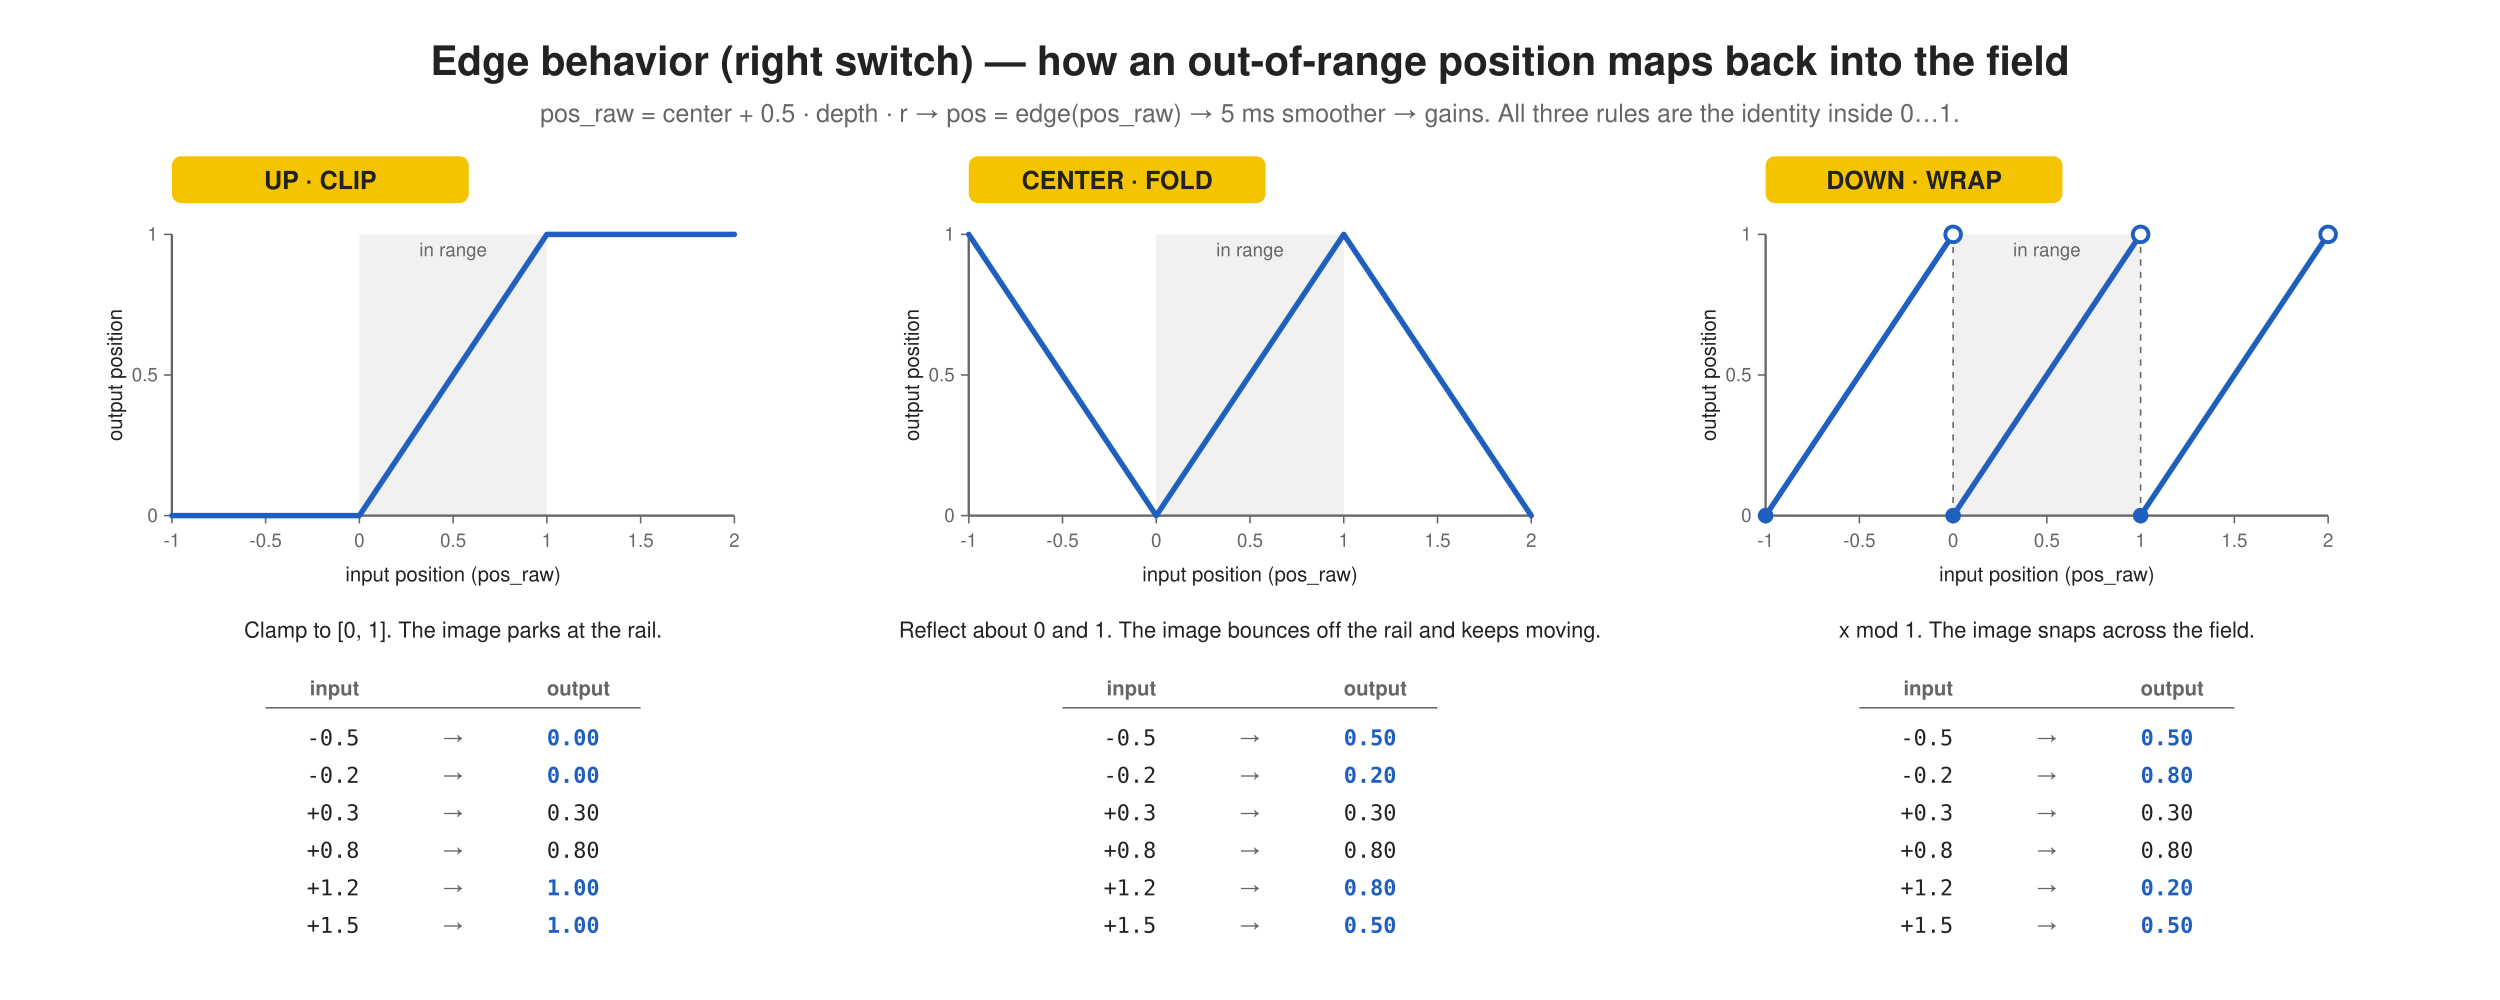
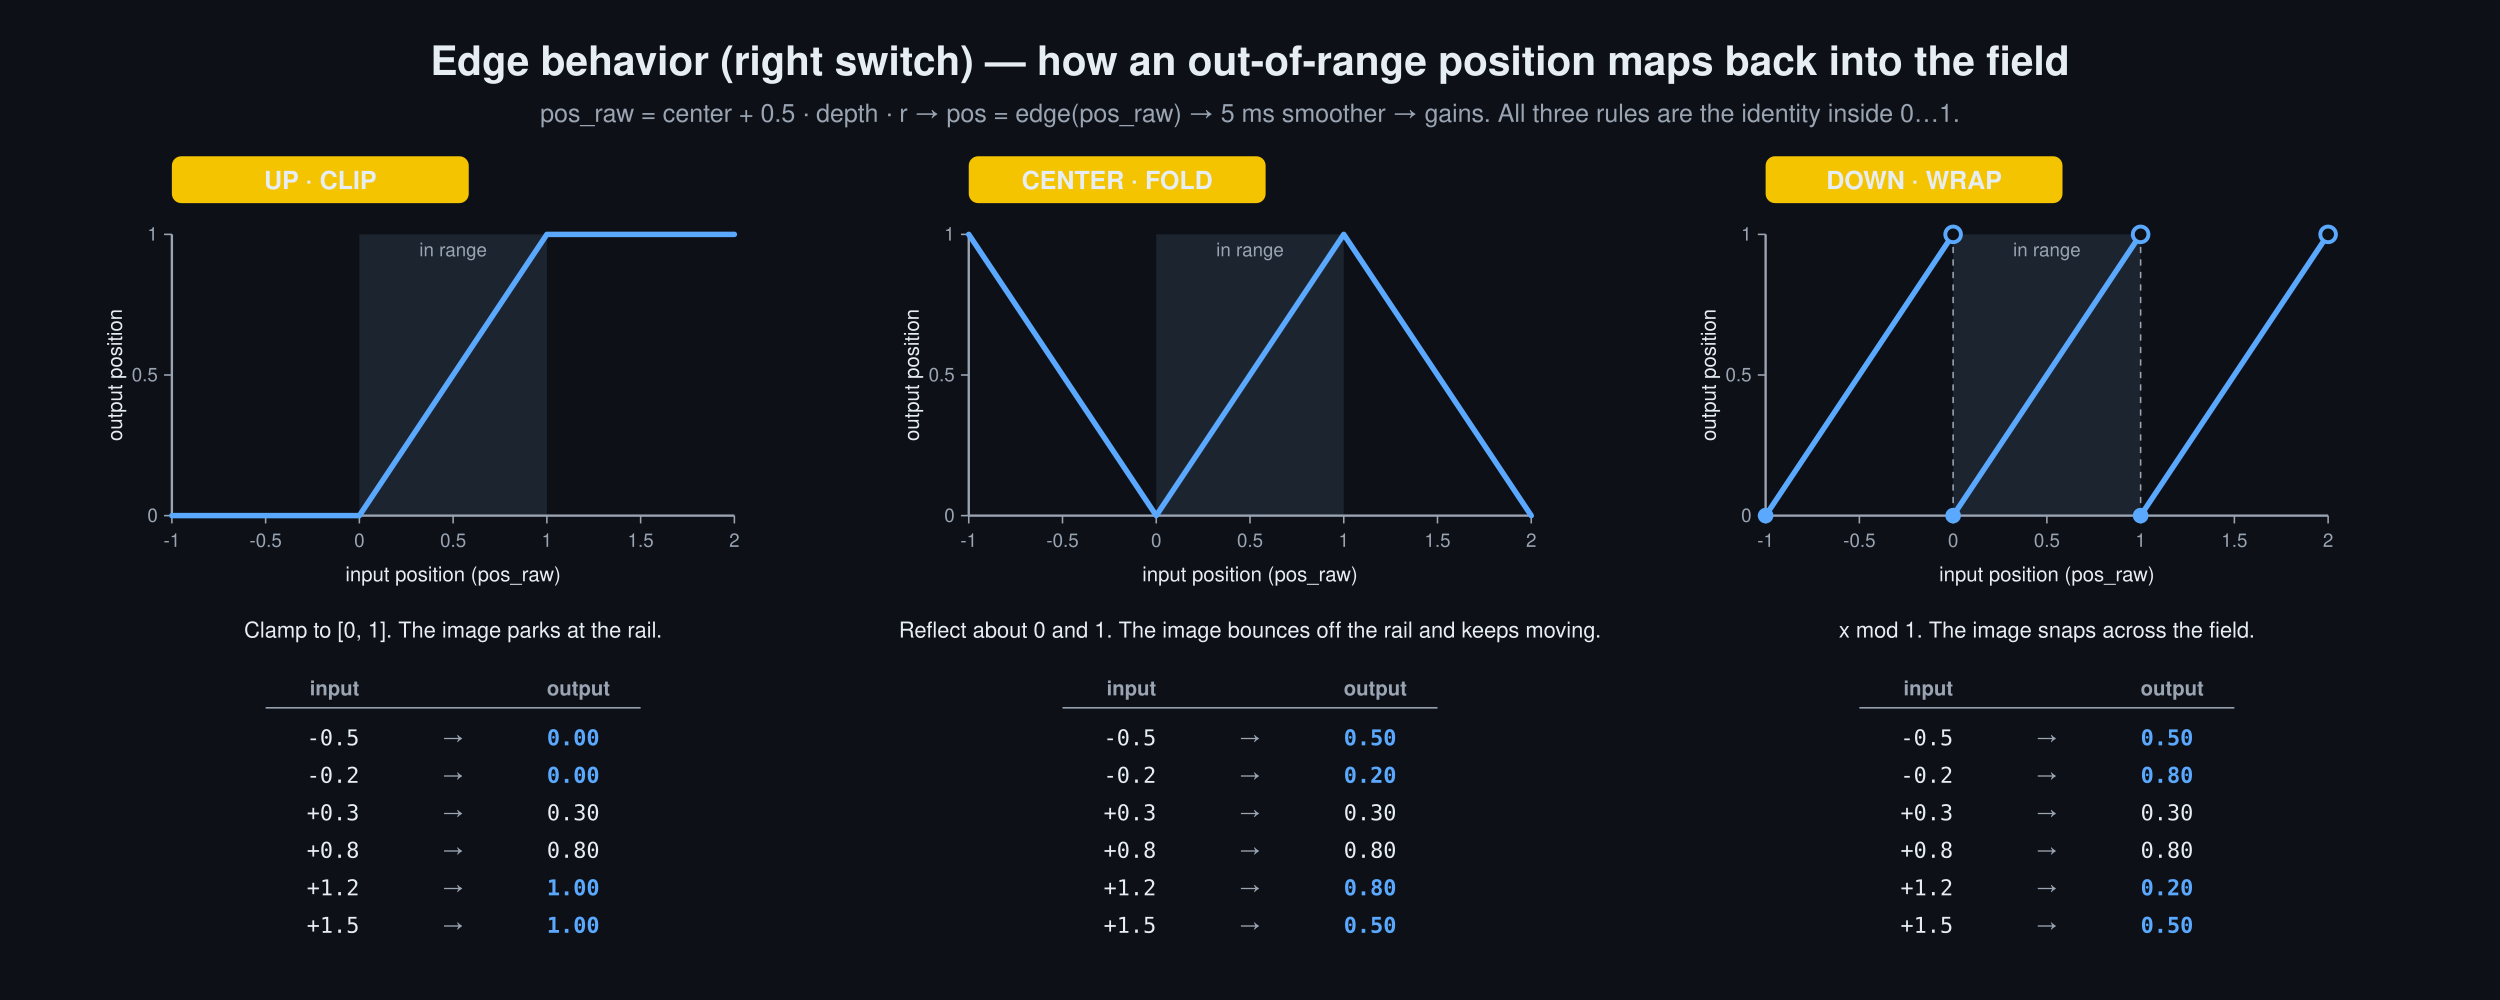
<svg xmlns="http://www.w3.org/2000/svg" width="1600" height="640" viewBox="0 0 1600 640" font-family="Helvetica, Arial, sans-serif">
-   <rect width="1600" height="640" fill="#ffffff" />
-   <text x="800.0" y="48" text-anchor="middle" font-size="26" font-weight="bold" fill="#222222">Edge behavior (right switch) — how an out-of-range position maps back into the field</text>
-   <text x="800.0" y="78" text-anchor="middle" font-size="16" fill="#666666">pos_raw = center + 0.5 · depth · r  →  pos = edge(pos_raw)  →  5 ms smoother  →  gains.  All three rules are the identity inside 0…1.</text>
+   <rect width="1600" height="640" fill="#0d1117" />
+   <text x="800.0" y="48" text-anchor="middle" font-size="26" font-weight="bold" fill="#e6edf3">Edge behavior (right switch) — how an out-of-range position maps back into the field</text>
+   <text x="800.0" y="78" text-anchor="middle" font-size="16" fill="#9aa4b2">pos_raw = center + 0.5 · depth · r  →  pos = edge(pos_raw)  →  5 ms smoother  →  gains.  All three rules are the identity inside 0…1.</text>
  <g transform="translate(60,0)">
    <rect x="50" y="100" width="190" height="30" rx="6" fill="#f5c400" />
-     <text x="145" y="121" text-anchor="middle" font-size="16" font-weight="bold" fill="#222222">UP · CLIP</text>
-     <rect x="170.0" y="150" width="120.0" height="180" fill="#f1f1f1" />
-     <text x="230.0" y="164" text-anchor="middle" font-size="12" fill="#666666">in range</text>
-     <line x1="50" y1="330" x2="410" y2="330" stroke="#666666" stroke-width="1.5" />
-     <line x1="50" y1="150" x2="50" y2="330" stroke="#666666" stroke-width="1.5" />
-     <line x1="50.0" y1="330" x2="50.0" y2="335" stroke="#666666" />
-     <text x="50.0" y="350" text-anchor="middle" font-size="12" fill="#666666">-1</text>
-     <line x1="110.0" y1="330" x2="110.0" y2="335" stroke="#666666" />
-     <text x="110.0" y="350" text-anchor="middle" font-size="12" fill="#666666">-0.5</text>
-     <line x1="170.0" y1="330" x2="170.0" y2="335" stroke="#666666" />
-     <text x="170.0" y="350" text-anchor="middle" font-size="12" fill="#666666">0</text>
-     <line x1="230.0" y1="330" x2="230.0" y2="335" stroke="#666666" />
-     <text x="230.0" y="350" text-anchor="middle" font-size="12" fill="#666666">0.5</text>
-     <line x1="290.0" y1="330" x2="290.0" y2="335" stroke="#666666" />
-     <text x="290.0" y="350" text-anchor="middle" font-size="12" fill="#666666">1</text>
-     <line x1="350.0" y1="330" x2="350.0" y2="335" stroke="#666666" />
-     <text x="350.0" y="350" text-anchor="middle" font-size="12" fill="#666666">1.5</text>
-     <line x1="410.0" y1="330" x2="410.0" y2="335" stroke="#666666" />
-     <text x="410.0" y="350" text-anchor="middle" font-size="12" fill="#666666">2</text>
-     <line x1="45" y1="330.0" x2="50" y2="330.0" stroke="#666666" />
-     <text x="41" y="334.0" text-anchor="end" font-size="12" fill="#666666">0</text>
-     <line x1="45" y1="240.0" x2="50" y2="240.0" stroke="#666666" />
-     <text x="41" y="244.0" text-anchor="end" font-size="12" fill="#666666">0.5</text>
-     <line x1="45" y1="150.0" x2="50" y2="150.0" stroke="#666666" />
-     <text x="41" y="154.0" text-anchor="end" font-size="12" fill="#666666">1</text>
-     <text x="230.0" y="372" text-anchor="middle" font-size="13" fill="#222222">input position (pos_raw)</text>
-     <text transform="translate(18,240.0) rotate(-90)" text-anchor="middle" font-size="13" fill="#222222">output position</text>
-     <polyline points="50.0,330.0 170.0,330.0 290.0,150.0 410.0,150.0" stroke="#1f5fbf" stroke-width="3.5" fill="none" stroke-linejoin="round" stroke-linecap="round" />
-     <text x="230.0" y="408" text-anchor="middle" font-size="14" fill="#222222">Clamp to [0, 1]. The image parks at the rail.</text>
-     <text x="170.0" y="445" text-anchor="end" font-size="13" font-weight="bold" fill="#666666">input</text>
-     <text x="290.0" y="445" text-anchor="start" font-size="13" font-weight="bold" fill="#666666">output</text>
-     <line x1="110.0" y1="453" x2="350.0" y2="453" stroke="#666666" />
-     <text x="170.0" y="477" text-anchor="end" font-size="14" font-family="Menlo, Consolas, monospace" fill="#222222">-0.5</text>
-     <text x="230.0" y="477" text-anchor="middle" font-size="14" fill="#666666">→</text>
-     <text x="290.0" y="477" text-anchor="start" font-size="14" font-family="Menlo, Consolas, monospace" font-weight="bold" fill="#1f5fbf">0.00</text>
-     <text x="170.0" y="501" text-anchor="end" font-size="14" font-family="Menlo, Consolas, monospace" fill="#222222">-0.2</text>
-     <text x="230.0" y="501" text-anchor="middle" font-size="14" fill="#666666">→</text>
-     <text x="290.0" y="501" text-anchor="start" font-size="14" font-family="Menlo, Consolas, monospace" font-weight="bold" fill="#1f5fbf">0.00</text>
-     <text x="170.0" y="525" text-anchor="end" font-size="14" font-family="Menlo, Consolas, monospace" fill="#222222">+0.3</text>
-     <text x="230.0" y="525" text-anchor="middle" font-size="14" fill="#666666">→</text>
-     <text x="290.0" y="525" text-anchor="start" font-size="14" font-family="Menlo, Consolas, monospace" fill="#222222">0.30</text>
-     <text x="170.0" y="549" text-anchor="end" font-size="14" font-family="Menlo, Consolas, monospace" fill="#222222">+0.8</text>
-     <text x="230.0" y="549" text-anchor="middle" font-size="14" fill="#666666">→</text>
-     <text x="290.0" y="549" text-anchor="start" font-size="14" font-family="Menlo, Consolas, monospace" fill="#222222">0.80</text>
-     <text x="170.0" y="573" text-anchor="end" font-size="14" font-family="Menlo, Consolas, monospace" fill="#222222">+1.2</text>
-     <text x="230.0" y="573" text-anchor="middle" font-size="14" fill="#666666">→</text>
-     <text x="290.0" y="573" text-anchor="start" font-size="14" font-family="Menlo, Consolas, monospace" font-weight="bold" fill="#1f5fbf">1.00</text>
-     <text x="170.0" y="597" text-anchor="end" font-size="14" font-family="Menlo, Consolas, monospace" fill="#222222">+1.5</text>
-     <text x="230.0" y="597" text-anchor="middle" font-size="14" fill="#666666">→</text>
-     <text x="290.0" y="597" text-anchor="start" font-size="14" font-family="Menlo, Consolas, monospace" font-weight="bold" fill="#1f5fbf">1.00</text>
+     <text x="145" y="121" text-anchor="middle" font-size="16" font-weight="bold" fill="#e6edf3">UP · CLIP</text>
+     <rect x="170.0" y="150" width="120.0" height="180" fill="#1c2430" />
+     <text x="230.0" y="164" text-anchor="middle" font-size="12" fill="#9aa4b2">in range</text>
+     <line x1="50" y1="330" x2="410" y2="330" stroke="#9aa4b2" stroke-width="1.5" />
+     <line x1="50" y1="150" x2="50" y2="330" stroke="#9aa4b2" stroke-width="1.5" />
+     <line x1="50.0" y1="330" x2="50.0" y2="335" stroke="#9aa4b2" />
+     <text x="50.0" y="350" text-anchor="middle" font-size="12" fill="#9aa4b2">-1</text>
+     <line x1="110.0" y1="330" x2="110.0" y2="335" stroke="#9aa4b2" />
+     <text x="110.0" y="350" text-anchor="middle" font-size="12" fill="#9aa4b2">-0.5</text>
+     <line x1="170.0" y1="330" x2="170.0" y2="335" stroke="#9aa4b2" />
+     <text x="170.0" y="350" text-anchor="middle" font-size="12" fill="#9aa4b2">0</text>
+     <line x1="230.0" y1="330" x2="230.0" y2="335" stroke="#9aa4b2" />
+     <text x="230.0" y="350" text-anchor="middle" font-size="12" fill="#9aa4b2">0.5</text>
+     <line x1="290.0" y1="330" x2="290.0" y2="335" stroke="#9aa4b2" />
+     <text x="290.0" y="350" text-anchor="middle" font-size="12" fill="#9aa4b2">1</text>
+     <line x1="350.0" y1="330" x2="350.0" y2="335" stroke="#9aa4b2" />
+     <text x="350.0" y="350" text-anchor="middle" font-size="12" fill="#9aa4b2">1.5</text>
+     <line x1="410.0" y1="330" x2="410.0" y2="335" stroke="#9aa4b2" />
+     <text x="410.0" y="350" text-anchor="middle" font-size="12" fill="#9aa4b2">2</text>
+     <line x1="45" y1="330.0" x2="50" y2="330.0" stroke="#9aa4b2" />
+     <text x="41" y="334.0" text-anchor="end" font-size="12" fill="#9aa4b2">0</text>
+     <line x1="45" y1="240.0" x2="50" y2="240.0" stroke="#9aa4b2" />
+     <text x="41" y="244.0" text-anchor="end" font-size="12" fill="#9aa4b2">0.5</text>
+     <line x1="45" y1="150.0" x2="50" y2="150.0" stroke="#9aa4b2" />
+     <text x="41" y="154.0" text-anchor="end" font-size="12" fill="#9aa4b2">1</text>
+     <text x="230.0" y="372" text-anchor="middle" font-size="13" fill="#e6edf3">input position (pos_raw)</text>
+     <text transform="translate(18,240.0) rotate(-90)" text-anchor="middle" font-size="13" fill="#e6edf3">output position</text>
+     <polyline points="50.0,330.0 170.0,330.0 290.0,150.0 410.0,150.0" stroke="#5aa9ff" stroke-width="3.5" fill="none" stroke-linejoin="round" stroke-linecap="round" />
+     <text x="230.0" y="408" text-anchor="middle" font-size="14" fill="#e6edf3">Clamp to [0, 1]. The image parks at the rail.</text>
+     <text x="170.0" y="445" text-anchor="end" font-size="13" font-weight="bold" fill="#9aa4b2">input</text>
+     <text x="290.0" y="445" text-anchor="start" font-size="13" font-weight="bold" fill="#9aa4b2">output</text>
+     <line x1="110.0" y1="453" x2="350.0" y2="453" stroke="#9aa4b2" />
+     <text x="170.0" y="477" text-anchor="end" font-size="14" font-family="Menlo, Consolas, monospace" fill="#e6edf3">-0.5</text>
+     <text x="230.0" y="477" text-anchor="middle" font-size="14" fill="#9aa4b2">→</text>
+     <text x="290.0" y="477" text-anchor="start" font-size="14" font-family="Menlo, Consolas, monospace" font-weight="bold" fill="#5aa9ff">0.00</text>
+     <text x="170.0" y="501" text-anchor="end" font-size="14" font-family="Menlo, Consolas, monospace" fill="#e6edf3">-0.2</text>
+     <text x="230.0" y="501" text-anchor="middle" font-size="14" fill="#9aa4b2">→</text>
+     <text x="290.0" y="501" text-anchor="start" font-size="14" font-family="Menlo, Consolas, monospace" font-weight="bold" fill="#5aa9ff">0.00</text>
+     <text x="170.0" y="525" text-anchor="end" font-size="14" font-family="Menlo, Consolas, monospace" fill="#e6edf3">+0.3</text>
+     <text x="230.0" y="525" text-anchor="middle" font-size="14" fill="#9aa4b2">→</text>
+     <text x="290.0" y="525" text-anchor="start" font-size="14" font-family="Menlo, Consolas, monospace" fill="#e6edf3">0.30</text>
+     <text x="170.0" y="549" text-anchor="end" font-size="14" font-family="Menlo, Consolas, monospace" fill="#e6edf3">+0.8</text>
+     <text x="230.0" y="549" text-anchor="middle" font-size="14" fill="#9aa4b2">→</text>
+     <text x="290.0" y="549" text-anchor="start" font-size="14" font-family="Menlo, Consolas, monospace" fill="#e6edf3">0.80</text>
+     <text x="170.0" y="573" text-anchor="end" font-size="14" font-family="Menlo, Consolas, monospace" fill="#e6edf3">+1.2</text>
+     <text x="230.0" y="573" text-anchor="middle" font-size="14" fill="#9aa4b2">→</text>
+     <text x="290.0" y="573" text-anchor="start" font-size="14" font-family="Menlo, Consolas, monospace" font-weight="bold" fill="#5aa9ff">1.00</text>
+     <text x="170.0" y="597" text-anchor="end" font-size="14" font-family="Menlo, Consolas, monospace" fill="#e6edf3">+1.5</text>
+     <text x="230.0" y="597" text-anchor="middle" font-size="14" fill="#9aa4b2">→</text>
+     <text x="290.0" y="597" text-anchor="start" font-size="14" font-family="Menlo, Consolas, monospace" font-weight="bold" fill="#5aa9ff">1.00</text>
  </g>
  <g transform="translate(570,0)">
    <rect x="50" y="100" width="190" height="30" rx="6" fill="#f5c400" />
-     <text x="145" y="121" text-anchor="middle" font-size="16" font-weight="bold" fill="#222222">CENTER · FOLD</text>
-     <rect x="170.0" y="150" width="120.0" height="180" fill="#f1f1f1" />
-     <text x="230.0" y="164" text-anchor="middle" font-size="12" fill="#666666">in range</text>
-     <line x1="50" y1="330" x2="410" y2="330" stroke="#666666" stroke-width="1.5" />
-     <line x1="50" y1="150" x2="50" y2="330" stroke="#666666" stroke-width="1.5" />
-     <line x1="50.0" y1="330" x2="50.0" y2="335" stroke="#666666" />
-     <text x="50.0" y="350" text-anchor="middle" font-size="12" fill="#666666">-1</text>
-     <line x1="110.0" y1="330" x2="110.0" y2="335" stroke="#666666" />
-     <text x="110.0" y="350" text-anchor="middle" font-size="12" fill="#666666">-0.5</text>
-     <line x1="170.0" y1="330" x2="170.0" y2="335" stroke="#666666" />
-     <text x="170.0" y="350" text-anchor="middle" font-size="12" fill="#666666">0</text>
-     <line x1="230.0" y1="330" x2="230.0" y2="335" stroke="#666666" />
-     <text x="230.0" y="350" text-anchor="middle" font-size="12" fill="#666666">0.5</text>
-     <line x1="290.0" y1="330" x2="290.0" y2="335" stroke="#666666" />
-     <text x="290.0" y="350" text-anchor="middle" font-size="12" fill="#666666">1</text>
-     <line x1="350.0" y1="330" x2="350.0" y2="335" stroke="#666666" />
-     <text x="350.0" y="350" text-anchor="middle" font-size="12" fill="#666666">1.5</text>
-     <line x1="410.0" y1="330" x2="410.0" y2="335" stroke="#666666" />
-     <text x="410.0" y="350" text-anchor="middle" font-size="12" fill="#666666">2</text>
-     <line x1="45" y1="330.0" x2="50" y2="330.0" stroke="#666666" />
-     <text x="41" y="334.0" text-anchor="end" font-size="12" fill="#666666">0</text>
-     <line x1="45" y1="240.0" x2="50" y2="240.0" stroke="#666666" />
-     <text x="41" y="244.0" text-anchor="end" font-size="12" fill="#666666">0.5</text>
-     <line x1="45" y1="150.0" x2="50" y2="150.0" stroke="#666666" />
-     <text x="41" y="154.0" text-anchor="end" font-size="12" fill="#666666">1</text>
-     <text x="230.0" y="372" text-anchor="middle" font-size="13" fill="#222222">input position (pos_raw)</text>
-     <text transform="translate(18,240.0) rotate(-90)" text-anchor="middle" font-size="13" fill="#222222">output position</text>
-     <polyline points="50.0,150.0 170.0,330.0 290.0,150.0 410.0,330.0" stroke="#1f5fbf" stroke-width="3.5" fill="none" stroke-linejoin="round" stroke-linecap="round" />
-     <text x="230.0" y="408" text-anchor="middle" font-size="14" fill="#222222">Reflect about 0 and 1. The image bounces off the rail and keeps moving.</text>
-     <text x="170.0" y="445" text-anchor="end" font-size="13" font-weight="bold" fill="#666666">input</text>
-     <text x="290.0" y="445" text-anchor="start" font-size="13" font-weight="bold" fill="#666666">output</text>
-     <line x1="110.0" y1="453" x2="350.0" y2="453" stroke="#666666" />
-     <text x="170.0" y="477" text-anchor="end" font-size="14" font-family="Menlo, Consolas, monospace" fill="#222222">-0.5</text>
-     <text x="230.0" y="477" text-anchor="middle" font-size="14" fill="#666666">→</text>
-     <text x="290.0" y="477" text-anchor="start" font-size="14" font-family="Menlo, Consolas, monospace" font-weight="bold" fill="#1f5fbf">0.50</text>
-     <text x="170.0" y="501" text-anchor="end" font-size="14" font-family="Menlo, Consolas, monospace" fill="#222222">-0.2</text>
-     <text x="230.0" y="501" text-anchor="middle" font-size="14" fill="#666666">→</text>
-     <text x="290.0" y="501" text-anchor="start" font-size="14" font-family="Menlo, Consolas, monospace" font-weight="bold" fill="#1f5fbf">0.20</text>
-     <text x="170.0" y="525" text-anchor="end" font-size="14" font-family="Menlo, Consolas, monospace" fill="#222222">+0.3</text>
-     <text x="230.0" y="525" text-anchor="middle" font-size="14" fill="#666666">→</text>
-     <text x="290.0" y="525" text-anchor="start" font-size="14" font-family="Menlo, Consolas, monospace" fill="#222222">0.30</text>
-     <text x="170.0" y="549" text-anchor="end" font-size="14" font-family="Menlo, Consolas, monospace" fill="#222222">+0.8</text>
-     <text x="230.0" y="549" text-anchor="middle" font-size="14" fill="#666666">→</text>
-     <text x="290.0" y="549" text-anchor="start" font-size="14" font-family="Menlo, Consolas, monospace" fill="#222222">0.80</text>
-     <text x="170.0" y="573" text-anchor="end" font-size="14" font-family="Menlo, Consolas, monospace" fill="#222222">+1.2</text>
-     <text x="230.0" y="573" text-anchor="middle" font-size="14" fill="#666666">→</text>
-     <text x="290.0" y="573" text-anchor="start" font-size="14" font-family="Menlo, Consolas, monospace" font-weight="bold" fill="#1f5fbf">0.80</text>
-     <text x="170.0" y="597" text-anchor="end" font-size="14" font-family="Menlo, Consolas, monospace" fill="#222222">+1.5</text>
-     <text x="230.0" y="597" text-anchor="middle" font-size="14" fill="#666666">→</text>
-     <text x="290.0" y="597" text-anchor="start" font-size="14" font-family="Menlo, Consolas, monospace" font-weight="bold" fill="#1f5fbf">0.50</text>
+     <text x="145" y="121" text-anchor="middle" font-size="16" font-weight="bold" fill="#e6edf3">CENTER · FOLD</text>
+     <rect x="170.0" y="150" width="120.0" height="180" fill="#1c2430" />
+     <text x="230.0" y="164" text-anchor="middle" font-size="12" fill="#9aa4b2">in range</text>
+     <line x1="50" y1="330" x2="410" y2="330" stroke="#9aa4b2" stroke-width="1.5" />
+     <line x1="50" y1="150" x2="50" y2="330" stroke="#9aa4b2" stroke-width="1.5" />
+     <line x1="50.0" y1="330" x2="50.0" y2="335" stroke="#9aa4b2" />
+     <text x="50.0" y="350" text-anchor="middle" font-size="12" fill="#9aa4b2">-1</text>
+     <line x1="110.0" y1="330" x2="110.0" y2="335" stroke="#9aa4b2" />
+     <text x="110.0" y="350" text-anchor="middle" font-size="12" fill="#9aa4b2">-0.5</text>
+     <line x1="170.0" y1="330" x2="170.0" y2="335" stroke="#9aa4b2" />
+     <text x="170.0" y="350" text-anchor="middle" font-size="12" fill="#9aa4b2">0</text>
+     <line x1="230.0" y1="330" x2="230.0" y2="335" stroke="#9aa4b2" />
+     <text x="230.0" y="350" text-anchor="middle" font-size="12" fill="#9aa4b2">0.5</text>
+     <line x1="290.0" y1="330" x2="290.0" y2="335" stroke="#9aa4b2" />
+     <text x="290.0" y="350" text-anchor="middle" font-size="12" fill="#9aa4b2">1</text>
+     <line x1="350.0" y1="330" x2="350.0" y2="335" stroke="#9aa4b2" />
+     <text x="350.0" y="350" text-anchor="middle" font-size="12" fill="#9aa4b2">1.5</text>
+     <line x1="410.0" y1="330" x2="410.0" y2="335" stroke="#9aa4b2" />
+     <text x="410.0" y="350" text-anchor="middle" font-size="12" fill="#9aa4b2">2</text>
+     <line x1="45" y1="330.0" x2="50" y2="330.0" stroke="#9aa4b2" />
+     <text x="41" y="334.0" text-anchor="end" font-size="12" fill="#9aa4b2">0</text>
+     <line x1="45" y1="240.0" x2="50" y2="240.0" stroke="#9aa4b2" />
+     <text x="41" y="244.0" text-anchor="end" font-size="12" fill="#9aa4b2">0.5</text>
+     <line x1="45" y1="150.0" x2="50" y2="150.0" stroke="#9aa4b2" />
+     <text x="41" y="154.0" text-anchor="end" font-size="12" fill="#9aa4b2">1</text>
+     <text x="230.0" y="372" text-anchor="middle" font-size="13" fill="#e6edf3">input position (pos_raw)</text>
+     <text transform="translate(18,240.0) rotate(-90)" text-anchor="middle" font-size="13" fill="#e6edf3">output position</text>
+     <polyline points="50.0,150.0 170.0,330.0 290.0,150.0 410.0,330.0" stroke="#5aa9ff" stroke-width="3.5" fill="none" stroke-linejoin="round" stroke-linecap="round" />
+     <text x="230.0" y="408" text-anchor="middle" font-size="14" fill="#e6edf3">Reflect about 0 and 1. The image bounces off the rail and keeps moving.</text>
+     <text x="170.0" y="445" text-anchor="end" font-size="13" font-weight="bold" fill="#9aa4b2">input</text>
+     <text x="290.0" y="445" text-anchor="start" font-size="13" font-weight="bold" fill="#9aa4b2">output</text>
+     <line x1="110.0" y1="453" x2="350.0" y2="453" stroke="#9aa4b2" />
+     <text x="170.0" y="477" text-anchor="end" font-size="14" font-family="Menlo, Consolas, monospace" fill="#e6edf3">-0.5</text>
+     <text x="230.0" y="477" text-anchor="middle" font-size="14" fill="#9aa4b2">→</text>
+     <text x="290.0" y="477" text-anchor="start" font-size="14" font-family="Menlo, Consolas, monospace" font-weight="bold" fill="#5aa9ff">0.50</text>
+     <text x="170.0" y="501" text-anchor="end" font-size="14" font-family="Menlo, Consolas, monospace" fill="#e6edf3">-0.2</text>
+     <text x="230.0" y="501" text-anchor="middle" font-size="14" fill="#9aa4b2">→</text>
+     <text x="290.0" y="501" text-anchor="start" font-size="14" font-family="Menlo, Consolas, monospace" font-weight="bold" fill="#5aa9ff">0.20</text>
+     <text x="170.0" y="525" text-anchor="end" font-size="14" font-family="Menlo, Consolas, monospace" fill="#e6edf3">+0.3</text>
+     <text x="230.0" y="525" text-anchor="middle" font-size="14" fill="#9aa4b2">→</text>
+     <text x="290.0" y="525" text-anchor="start" font-size="14" font-family="Menlo, Consolas, monospace" fill="#e6edf3">0.30</text>
+     <text x="170.0" y="549" text-anchor="end" font-size="14" font-family="Menlo, Consolas, monospace" fill="#e6edf3">+0.8</text>
+     <text x="230.0" y="549" text-anchor="middle" font-size="14" fill="#9aa4b2">→</text>
+     <text x="290.0" y="549" text-anchor="start" font-size="14" font-family="Menlo, Consolas, monospace" fill="#e6edf3">0.80</text>
+     <text x="170.0" y="573" text-anchor="end" font-size="14" font-family="Menlo, Consolas, monospace" fill="#e6edf3">+1.2</text>
+     <text x="230.0" y="573" text-anchor="middle" font-size="14" fill="#9aa4b2">→</text>
+     <text x="290.0" y="573" text-anchor="start" font-size="14" font-family="Menlo, Consolas, monospace" font-weight="bold" fill="#5aa9ff">0.80</text>
+     <text x="170.0" y="597" text-anchor="end" font-size="14" font-family="Menlo, Consolas, monospace" fill="#e6edf3">+1.5</text>
+     <text x="230.0" y="597" text-anchor="middle" font-size="14" fill="#9aa4b2">→</text>
+     <text x="290.0" y="597" text-anchor="start" font-size="14" font-family="Menlo, Consolas, monospace" font-weight="bold" fill="#5aa9ff">0.50</text>
  </g>
  <g transform="translate(1080,0)">
    <rect x="50" y="100" width="190" height="30" rx="6" fill="#f5c400" />
-     <text x="145" y="121" text-anchor="middle" font-size="16" font-weight="bold" fill="#222222">DOWN · WRAP</text>
-     <rect x="170.0" y="150" width="120.0" height="180" fill="#f1f1f1" />
-     <text x="230.0" y="164" text-anchor="middle" font-size="12" fill="#666666">in range</text>
-     <line x1="50" y1="330" x2="410" y2="330" stroke="#666666" stroke-width="1.5" />
-     <line x1="50" y1="150" x2="50" y2="330" stroke="#666666" stroke-width="1.5" />
-     <line x1="50.0" y1="330" x2="50.0" y2="335" stroke="#666666" />
-     <text x="50.0" y="350" text-anchor="middle" font-size="12" fill="#666666">-1</text>
-     <line x1="110.0" y1="330" x2="110.0" y2="335" stroke="#666666" />
-     <text x="110.0" y="350" text-anchor="middle" font-size="12" fill="#666666">-0.5</text>
-     <line x1="170.0" y1="330" x2="170.0" y2="335" stroke="#666666" />
-     <text x="170.0" y="350" text-anchor="middle" font-size="12" fill="#666666">0</text>
-     <line x1="230.0" y1="330" x2="230.0" y2="335" stroke="#666666" />
-     <text x="230.0" y="350" text-anchor="middle" font-size="12" fill="#666666">0.5</text>
-     <line x1="290.0" y1="330" x2="290.0" y2="335" stroke="#666666" />
-     <text x="290.0" y="350" text-anchor="middle" font-size="12" fill="#666666">1</text>
-     <line x1="350.0" y1="330" x2="350.0" y2="335" stroke="#666666" />
-     <text x="350.0" y="350" text-anchor="middle" font-size="12" fill="#666666">1.5</text>
-     <line x1="410.0" y1="330" x2="410.0" y2="335" stroke="#666666" />
-     <text x="410.0" y="350" text-anchor="middle" font-size="12" fill="#666666">2</text>
-     <line x1="45" y1="330.0" x2="50" y2="330.0" stroke="#666666" />
-     <text x="41" y="334.0" text-anchor="end" font-size="12" fill="#666666">0</text>
-     <line x1="45" y1="240.0" x2="50" y2="240.0" stroke="#666666" />
-     <text x="41" y="244.0" text-anchor="end" font-size="12" fill="#666666">0.5</text>
-     <line x1="45" y1="150.0" x2="50" y2="150.0" stroke="#666666" />
-     <text x="41" y="154.0" text-anchor="end" font-size="12" fill="#666666">1</text>
-     <text x="230.0" y="372" text-anchor="middle" font-size="13" fill="#222222">input position (pos_raw)</text>
-     <text transform="translate(18,240.0) rotate(-90)" text-anchor="middle" font-size="13" fill="#222222">output position</text>
-     <line x1="50.0" y1="330.0" x2="170.0" y2="150.0" stroke="#1f5fbf" stroke-width="3.5" fill="none" stroke-linejoin="round" stroke-linecap="round" />
-     <line x1="170.0" y1="330.0" x2="290.0" y2="150.0" stroke="#1f5fbf" stroke-width="3.5" fill="none" stroke-linejoin="round" stroke-linecap="round" />
-     <line x1="290.0" y1="330.0" x2="410.0" y2="150.0" stroke="#1f5fbf" stroke-width="3.5" fill="none" stroke-linejoin="round" stroke-linecap="round" />
-     <line x1="170.0" y1="150" x2="170.0" y2="330" stroke="#666666" stroke-dasharray="4 4" />
-     <line x1="290.0" y1="150" x2="290.0" y2="330" stroke="#666666" stroke-dasharray="4 4" />
-     <circle cx="170.0" cy="150.0" r="5" fill="#ffffff" stroke="#1f5fbf" stroke-width="2.5" />
-     <circle cx="290.0" cy="150.0" r="5" fill="#ffffff" stroke="#1f5fbf" stroke-width="2.5" />
-     <circle cx="410.0" cy="150.0" r="5" fill="#ffffff" stroke="#1f5fbf" stroke-width="2.5" />
-     <circle cx="50.0" cy="330.0" r="5" fill="#1f5fbf" />
-     <circle cx="170.0" cy="330.0" r="5" fill="#1f5fbf" />
-     <circle cx="290.0" cy="330.0" r="5" fill="#1f5fbf" />
-     <text x="230.0" y="408" text-anchor="middle" font-size="14" fill="#222222">x mod 1. The image snaps across the field.</text>
-     <text x="170.0" y="445" text-anchor="end" font-size="13" font-weight="bold" fill="#666666">input</text>
-     <text x="290.0" y="445" text-anchor="start" font-size="13" font-weight="bold" fill="#666666">output</text>
-     <line x1="110.0" y1="453" x2="350.0" y2="453" stroke="#666666" />
-     <text x="170.0" y="477" text-anchor="end" font-size="14" font-family="Menlo, Consolas, monospace" fill="#222222">-0.5</text>
-     <text x="230.0" y="477" text-anchor="middle" font-size="14" fill="#666666">→</text>
-     <text x="290.0" y="477" text-anchor="start" font-size="14" font-family="Menlo, Consolas, monospace" font-weight="bold" fill="#1f5fbf">0.50</text>
-     <text x="170.0" y="501" text-anchor="end" font-size="14" font-family="Menlo, Consolas, monospace" fill="#222222">-0.2</text>
-     <text x="230.0" y="501" text-anchor="middle" font-size="14" fill="#666666">→</text>
-     <text x="290.0" y="501" text-anchor="start" font-size="14" font-family="Menlo, Consolas, monospace" font-weight="bold" fill="#1f5fbf">0.80</text>
-     <text x="170.0" y="525" text-anchor="end" font-size="14" font-family="Menlo, Consolas, monospace" fill="#222222">+0.3</text>
-     <text x="230.0" y="525" text-anchor="middle" font-size="14" fill="#666666">→</text>
-     <text x="290.0" y="525" text-anchor="start" font-size="14" font-family="Menlo, Consolas, monospace" fill="#222222">0.30</text>
-     <text x="170.0" y="549" text-anchor="end" font-size="14" font-family="Menlo, Consolas, monospace" fill="#222222">+0.8</text>
-     <text x="230.0" y="549" text-anchor="middle" font-size="14" fill="#666666">→</text>
-     <text x="290.0" y="549" text-anchor="start" font-size="14" font-family="Menlo, Consolas, monospace" fill="#222222">0.80</text>
-     <text x="170.0" y="573" text-anchor="end" font-size="14" font-family="Menlo, Consolas, monospace" fill="#222222">+1.2</text>
-     <text x="230.0" y="573" text-anchor="middle" font-size="14" fill="#666666">→</text>
-     <text x="290.0" y="573" text-anchor="start" font-size="14" font-family="Menlo, Consolas, monospace" font-weight="bold" fill="#1f5fbf">0.20</text>
-     <text x="170.0" y="597" text-anchor="end" font-size="14" font-family="Menlo, Consolas, monospace" fill="#222222">+1.5</text>
-     <text x="230.0" y="597" text-anchor="middle" font-size="14" fill="#666666">→</text>
-     <text x="290.0" y="597" text-anchor="start" font-size="14" font-family="Menlo, Consolas, monospace" font-weight="bold" fill="#1f5fbf">0.50</text>
+     <text x="145" y="121" text-anchor="middle" font-size="16" font-weight="bold" fill="#e6edf3">DOWN · WRAP</text>
+     <rect x="170.0" y="150" width="120.0" height="180" fill="#1c2430" />
+     <text x="230.0" y="164" text-anchor="middle" font-size="12" fill="#9aa4b2">in range</text>
+     <line x1="50" y1="330" x2="410" y2="330" stroke="#9aa4b2" stroke-width="1.5" />
+     <line x1="50" y1="150" x2="50" y2="330" stroke="#9aa4b2" stroke-width="1.5" />
+     <line x1="50.0" y1="330" x2="50.0" y2="335" stroke="#9aa4b2" />
+     <text x="50.0" y="350" text-anchor="middle" font-size="12" fill="#9aa4b2">-1</text>
+     <line x1="110.0" y1="330" x2="110.0" y2="335" stroke="#9aa4b2" />
+     <text x="110.0" y="350" text-anchor="middle" font-size="12" fill="#9aa4b2">-0.5</text>
+     <line x1="170.0" y1="330" x2="170.0" y2="335" stroke="#9aa4b2" />
+     <text x="170.0" y="350" text-anchor="middle" font-size="12" fill="#9aa4b2">0</text>
+     <line x1="230.0" y1="330" x2="230.0" y2="335" stroke="#9aa4b2" />
+     <text x="230.0" y="350" text-anchor="middle" font-size="12" fill="#9aa4b2">0.5</text>
+     <line x1="290.0" y1="330" x2="290.0" y2="335" stroke="#9aa4b2" />
+     <text x="290.0" y="350" text-anchor="middle" font-size="12" fill="#9aa4b2">1</text>
+     <line x1="350.0" y1="330" x2="350.0" y2="335" stroke="#9aa4b2" />
+     <text x="350.0" y="350" text-anchor="middle" font-size="12" fill="#9aa4b2">1.5</text>
+     <line x1="410.0" y1="330" x2="410.0" y2="335" stroke="#9aa4b2" />
+     <text x="410.0" y="350" text-anchor="middle" font-size="12" fill="#9aa4b2">2</text>
+     <line x1="45" y1="330.0" x2="50" y2="330.0" stroke="#9aa4b2" />
+     <text x="41" y="334.0" text-anchor="end" font-size="12" fill="#9aa4b2">0</text>
+     <line x1="45" y1="240.0" x2="50" y2="240.0" stroke="#9aa4b2" />
+     <text x="41" y="244.0" text-anchor="end" font-size="12" fill="#9aa4b2">0.5</text>
+     <line x1="45" y1="150.0" x2="50" y2="150.0" stroke="#9aa4b2" />
+     <text x="41" y="154.0" text-anchor="end" font-size="12" fill="#9aa4b2">1</text>
+     <text x="230.0" y="372" text-anchor="middle" font-size="13" fill="#e6edf3">input position (pos_raw)</text>
+     <text transform="translate(18,240.0) rotate(-90)" text-anchor="middle" font-size="13" fill="#e6edf3">output position</text>
+     <line x1="50.0" y1="330.0" x2="170.0" y2="150.0" stroke="#5aa9ff" stroke-width="3.5" fill="none" stroke-linejoin="round" stroke-linecap="round" />
+     <line x1="170.0" y1="330.0" x2="290.0" y2="150.0" stroke="#5aa9ff" stroke-width="3.5" fill="none" stroke-linejoin="round" stroke-linecap="round" />
+     <line x1="290.0" y1="330.0" x2="410.0" y2="150.0" stroke="#5aa9ff" stroke-width="3.5" fill="none" stroke-linejoin="round" stroke-linecap="round" />
+     <line x1="170.0" y1="150" x2="170.0" y2="330" stroke="#9aa4b2" stroke-dasharray="4 4" />
+     <line x1="290.0" y1="150" x2="290.0" y2="330" stroke="#9aa4b2" stroke-dasharray="4 4" />
+     <circle cx="170.0" cy="150.0" r="5" fill="#0d1117" stroke="#5aa9ff" stroke-width="2.5" />
+     <circle cx="290.0" cy="150.0" r="5" fill="#0d1117" stroke="#5aa9ff" stroke-width="2.5" />
+     <circle cx="410.0" cy="150.0" r="5" fill="#0d1117" stroke="#5aa9ff" stroke-width="2.5" />
+     <circle cx="50.0" cy="330.0" r="5" fill="#5aa9ff" />
+     <circle cx="170.0" cy="330.0" r="5" fill="#5aa9ff" />
+     <circle cx="290.0" cy="330.0" r="5" fill="#5aa9ff" />
+     <text x="230.0" y="408" text-anchor="middle" font-size="14" fill="#e6edf3">x mod 1. The image snaps across the field.</text>
+     <text x="170.0" y="445" text-anchor="end" font-size="13" font-weight="bold" fill="#9aa4b2">input</text>
+     <text x="290.0" y="445" text-anchor="start" font-size="13" font-weight="bold" fill="#9aa4b2">output</text>
+     <line x1="110.0" y1="453" x2="350.0" y2="453" stroke="#9aa4b2" />
+     <text x="170.0" y="477" text-anchor="end" font-size="14" font-family="Menlo, Consolas, monospace" fill="#e6edf3">-0.5</text>
+     <text x="230.0" y="477" text-anchor="middle" font-size="14" fill="#9aa4b2">→</text>
+     <text x="290.0" y="477" text-anchor="start" font-size="14" font-family="Menlo, Consolas, monospace" font-weight="bold" fill="#5aa9ff">0.50</text>
+     <text x="170.0" y="501" text-anchor="end" font-size="14" font-family="Menlo, Consolas, monospace" fill="#e6edf3">-0.2</text>
+     <text x="230.0" y="501" text-anchor="middle" font-size="14" fill="#9aa4b2">→</text>
+     <text x="290.0" y="501" text-anchor="start" font-size="14" font-family="Menlo, Consolas, monospace" font-weight="bold" fill="#5aa9ff">0.80</text>
+     <text x="170.0" y="525" text-anchor="end" font-size="14" font-family="Menlo, Consolas, monospace" fill="#e6edf3">+0.3</text>
+     <text x="230.0" y="525" text-anchor="middle" font-size="14" fill="#9aa4b2">→</text>
+     <text x="290.0" y="525" text-anchor="start" font-size="14" font-family="Menlo, Consolas, monospace" fill="#e6edf3">0.30</text>
+     <text x="170.0" y="549" text-anchor="end" font-size="14" font-family="Menlo, Consolas, monospace" fill="#e6edf3">+0.8</text>
+     <text x="230.0" y="549" text-anchor="middle" font-size="14" fill="#9aa4b2">→</text>
+     <text x="290.0" y="549" text-anchor="start" font-size="14" font-family="Menlo, Consolas, monospace" fill="#e6edf3">0.80</text>
+     <text x="170.0" y="573" text-anchor="end" font-size="14" font-family="Menlo, Consolas, monospace" fill="#e6edf3">+1.2</text>
+     <text x="230.0" y="573" text-anchor="middle" font-size="14" fill="#9aa4b2">→</text>
+     <text x="290.0" y="573" text-anchor="start" font-size="14" font-family="Menlo, Consolas, monospace" font-weight="bold" fill="#5aa9ff">0.20</text>
+     <text x="170.0" y="597" text-anchor="end" font-size="14" font-family="Menlo, Consolas, monospace" fill="#e6edf3">+1.5</text>
+     <text x="230.0" y="597" text-anchor="middle" font-size="14" fill="#9aa4b2">→</text>
+     <text x="290.0" y="597" text-anchor="start" font-size="14" font-family="Menlo, Consolas, monospace" font-weight="bold" fill="#5aa9ff">0.50</text>
  </g>
</svg>
